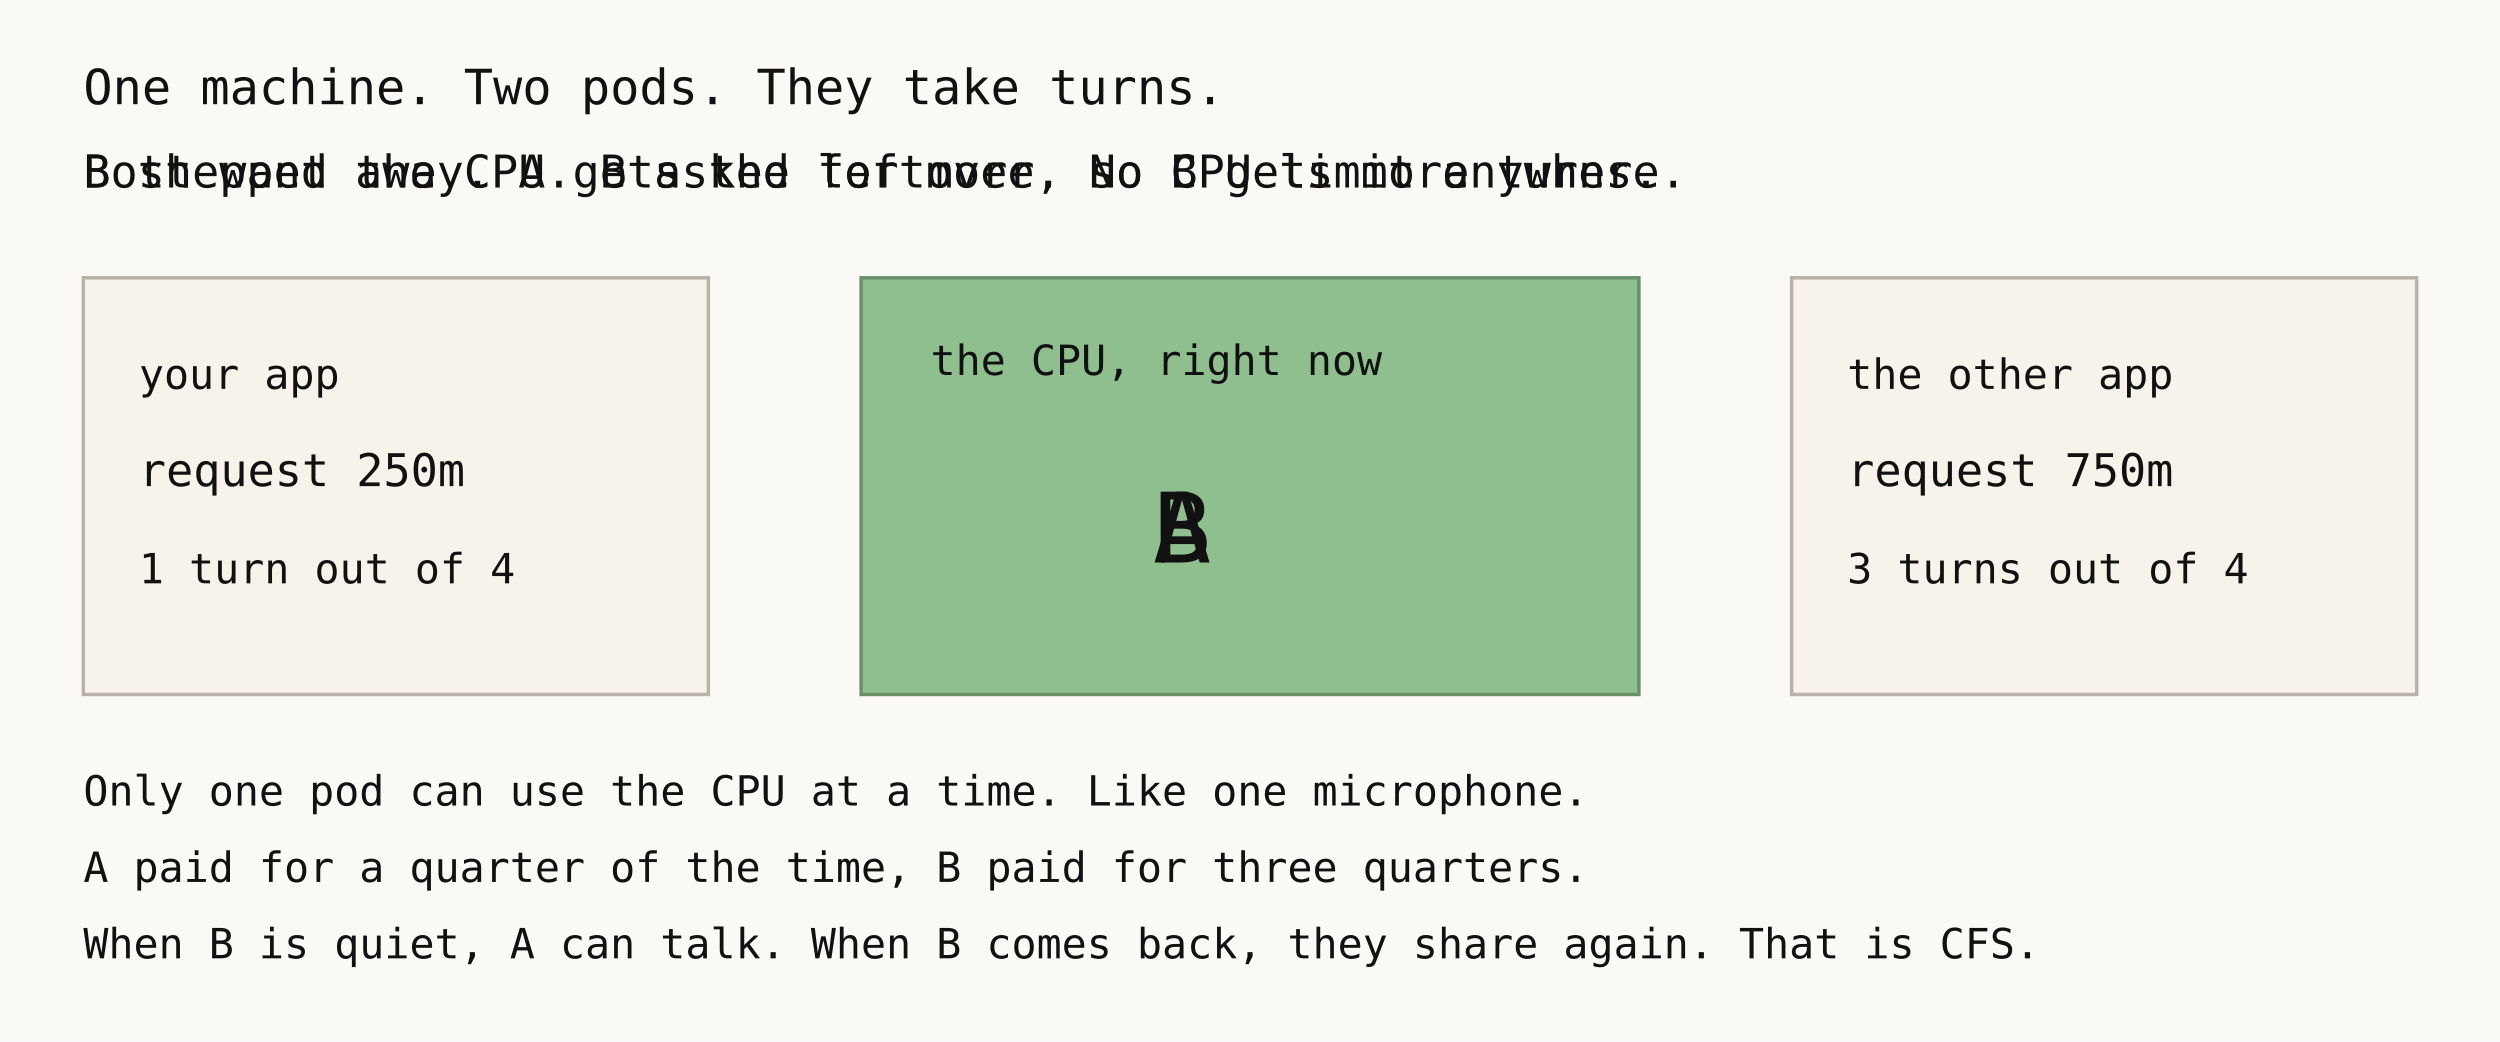
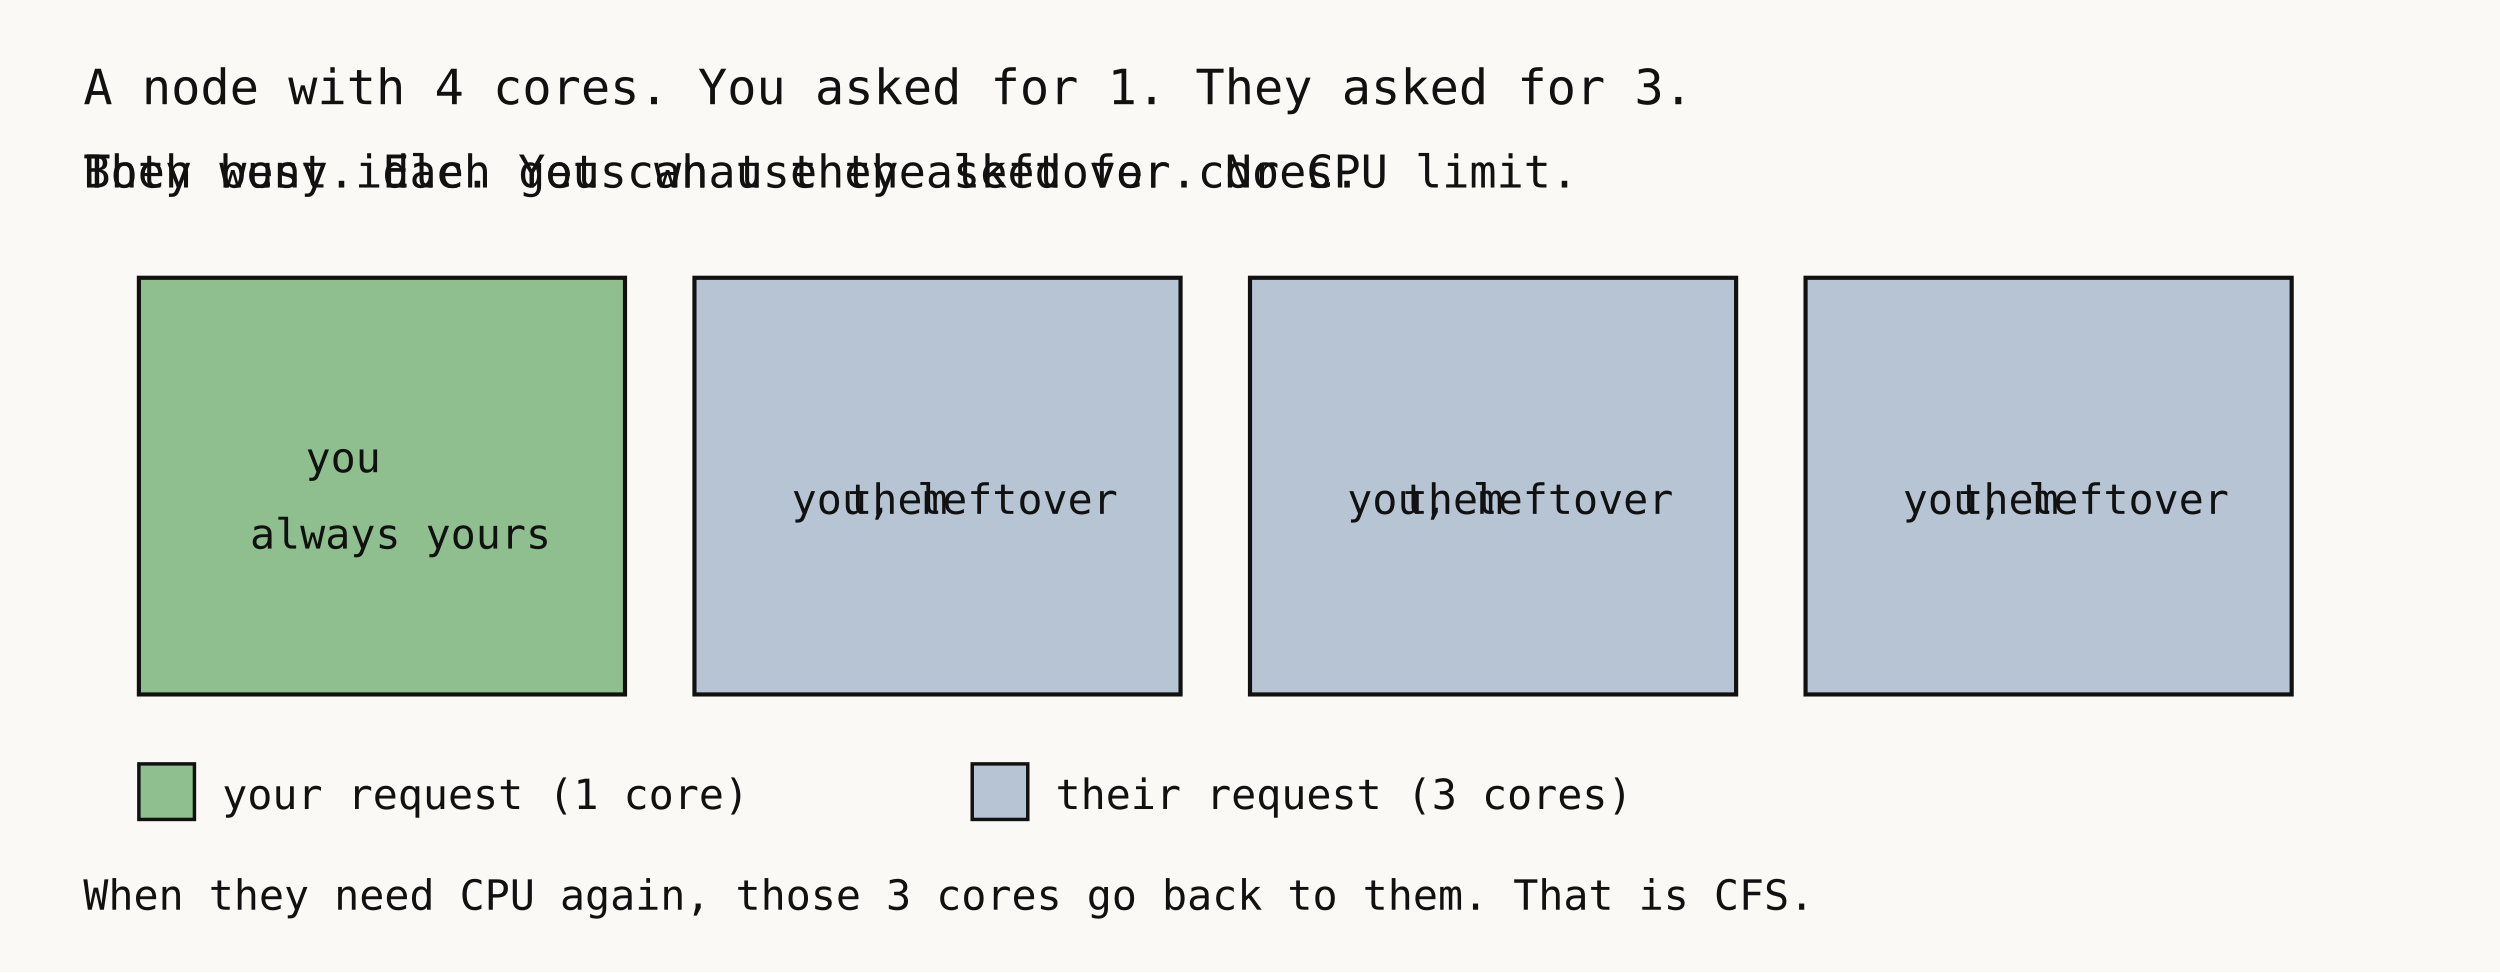
- <svg xmlns="http://www.w3.org/2000/svg" width="720" height="300" viewBox="0 0 720 300">
+ <svg xmlns="http://www.w3.org/2000/svg" width="720" height="280" viewBox="0 0 720 280">
  <style>
    text { font-family: ui-monospace, SFMono-Regular, Menlo, monospace; }
    .title { font-size: 14px; fill: #111; }
    .sub { font-size: 13px; fill: #111; }
    .tiny { font-size: 12px; fill: #111; }
-     .who { font-size: 28px; fill: #111; }
-     .card { fill: #f7f3ea; stroke: #b8b2a8; }
-     #whoA { animation: whoA 16s steps(1) infinite; }
-     #whoB { animation: whoB 16s steps(1) infinite; }
-     #cpu { animation: cpu 16s steps(1) infinite; }
-     #capBoth { animation: onFirst 16s steps(1) infinite; }
-     #capIdle { animation: onSecond 16s steps(1) infinite; }
-     #podB { animation: podB 16s steps(1) infinite; }
-     /* 16s: 0-50% both busy A,BBB,A,BBB. 50-100% B idle, always A. */
-     @keyframes whoA {
-       0%, 6.2% { opacity: 1; }
-       6.3%, 24.9% { opacity: 0; }
-       25%, 31.2% { opacity: 1; }
-       31.3%, 49.9% { opacity: 0; }
-       50%, 100% { opacity: 1; }
-     }
-     @keyframes whoB {
-       0%, 6.2% { opacity: 0; }
-       6.3%, 24.9% { opacity: 1; }
-       25%, 31.2% { opacity: 0; }
-       31.3%, 49.9% { opacity: 1; }
-       50%, 100% { opacity: 0; }
-     }
-     @keyframes onFirst {
+     .core { stroke: #111; stroke-width: 1.2; }
+     #capBusy { animation: first 10s steps(1) infinite; }
+     #capIdle { animation: second 10s steps(1) infinite; }
+     #c2, #c3, #c4 { animation: borrow 10s steps(1) infinite; }
+     #labThem2, #labThem3, #labThem4 { animation: first 10s steps(1) infinite; }
+     #labYou2, #labYou3, #labYou4 { animation: second 10s steps(1) infinite; }
+     @keyframes first {
      0%, 49.9% { opacity: 1; } 50%, 100% { opacity: 0; }
    }
-     @keyframes onSecond {
+     @keyframes second {
      0%, 49.9% { opacity: 0; } 50%, 100% { opacity: 1; }
    }
-     @keyframes podB {
-       0%, 49.9% { opacity: 1; } 50%, 100% { opacity: 0.3; }
-     }
-     @keyframes cpu {
-       0%, 49.9% { fill: #8fbf8f; } 50%, 100% { fill: #c5ddc5; }
+     @keyframes borrow {
+       0%, 49.9% { fill: #b7c4d4; }
+       50%, 100% { fill: #8fbf8f; }
    }
  </style>
-   <rect width="720" height="300" fill="#faf9f6" />
-   <text class="title" x="24" y="30">One machine. Two pods. They take turns.</text>
-   <text id="capBoth" class="sub" x="24" y="54">Both want the CPU. B asked for more, so B gets more turns.</text>
-   <text id="capIdle" class="sub" x="24" y="54">B stepped away. A gets the leftover. No CPU limit anywhere.</text>
-   <rect class="card" x="24" y="80" width="180" height="120" />
-   <text class="tiny" x="40" y="112">your app</text>
-   <text class="sub" x="40" y="140">request 250m</text>
-   <text class="tiny" x="40" y="168">1 turn out of 4</text>
-   <rect id="cpu" x="248" y="80" width="224" height="120" fill="#8fbf8f" stroke="#6a906a" />
-   <text class="tiny" x="268" y="108">the CPU, right now</text>
-   <text id="whoA" class="who" x="332" y="162">A</text>
-   <text id="whoB" class="who" x="332" y="162">B</text>
-   <rect id="podB" class="card" x="516" y="80" width="180" height="120" />
-   <text class="tiny" x="532" y="112">the other app</text>
-   <text class="sub" x="532" y="140">request 750m</text>
-   <text class="tiny" x="532" y="168">3 turns out of 4</text>
-   <text class="tiny" x="24" y="232">Only one pod can use the CPU at a time. Like one microphone.</text>
-   <text class="tiny" x="24" y="254">A paid for a quarter of the time, B paid for three quarters.</text>
-   <text class="tiny" x="24" y="276">When B is quiet, A can talk. When B comes back, they share again. That is CFS.</text>
+   <rect width="720" height="280" fill="#faf9f6" />
+   <text class="title" x="24" y="30">A node with 4 cores. You asked for 1. They asked for 3.</text>
+   <text id="capBusy" class="sub" x="24" y="54">Both busy. Each gets what they asked for. No CPU limit.</text>
+   <text id="capIdle" class="sub" x="24" y="54">They went idle. You can use the leftover cores.</text>
+   <rect class="core" x="40" y="80" width="140" height="120" fill="#8fbf8f" />
+   <text class="tiny" x="88" y="136">you</text>
+   <text class="tiny" x="72" y="158">always yours</text>
+   <rect id="c2" class="core" x="200" y="80" width="140" height="120" fill="#b7c4d4" />
+   <text id="labThem2" class="tiny" x="244" y="148">them</text>
+   <text id="labYou2" class="tiny" x="228" y="148">you, leftover</text>
+   <rect id="c3" class="core" x="360" y="80" width="140" height="120" fill="#b7c4d4" />
+   <text id="labThem3" class="tiny" x="404" y="148">them</text>
+   <text id="labYou3" class="tiny" x="388" y="148">you, leftover</text>
+   <rect id="c4" class="core" x="520" y="80" width="140" height="120" fill="#b7c4d4" />
+   <text id="labThem4" class="tiny" x="564" y="148">them</text>
+   <text id="labYou4" class="tiny" x="548" y="148">you, leftover</text>
+   <rect x="40" y="220" width="16" height="16" fill="#8fbf8f" stroke="#111" />
+   <text class="tiny" x="64" y="233">your request (1 core)</text>
+   <rect x="280" y="220" width="16" height="16" fill="#b7c4d4" stroke="#111" />
+   <text class="tiny" x="304" y="233">their request (3 cores)</text>
+   <text class="tiny" x="24" y="262">When they need CPU again, those 3 cores go back to them. That is CFS.</text>
</svg>
